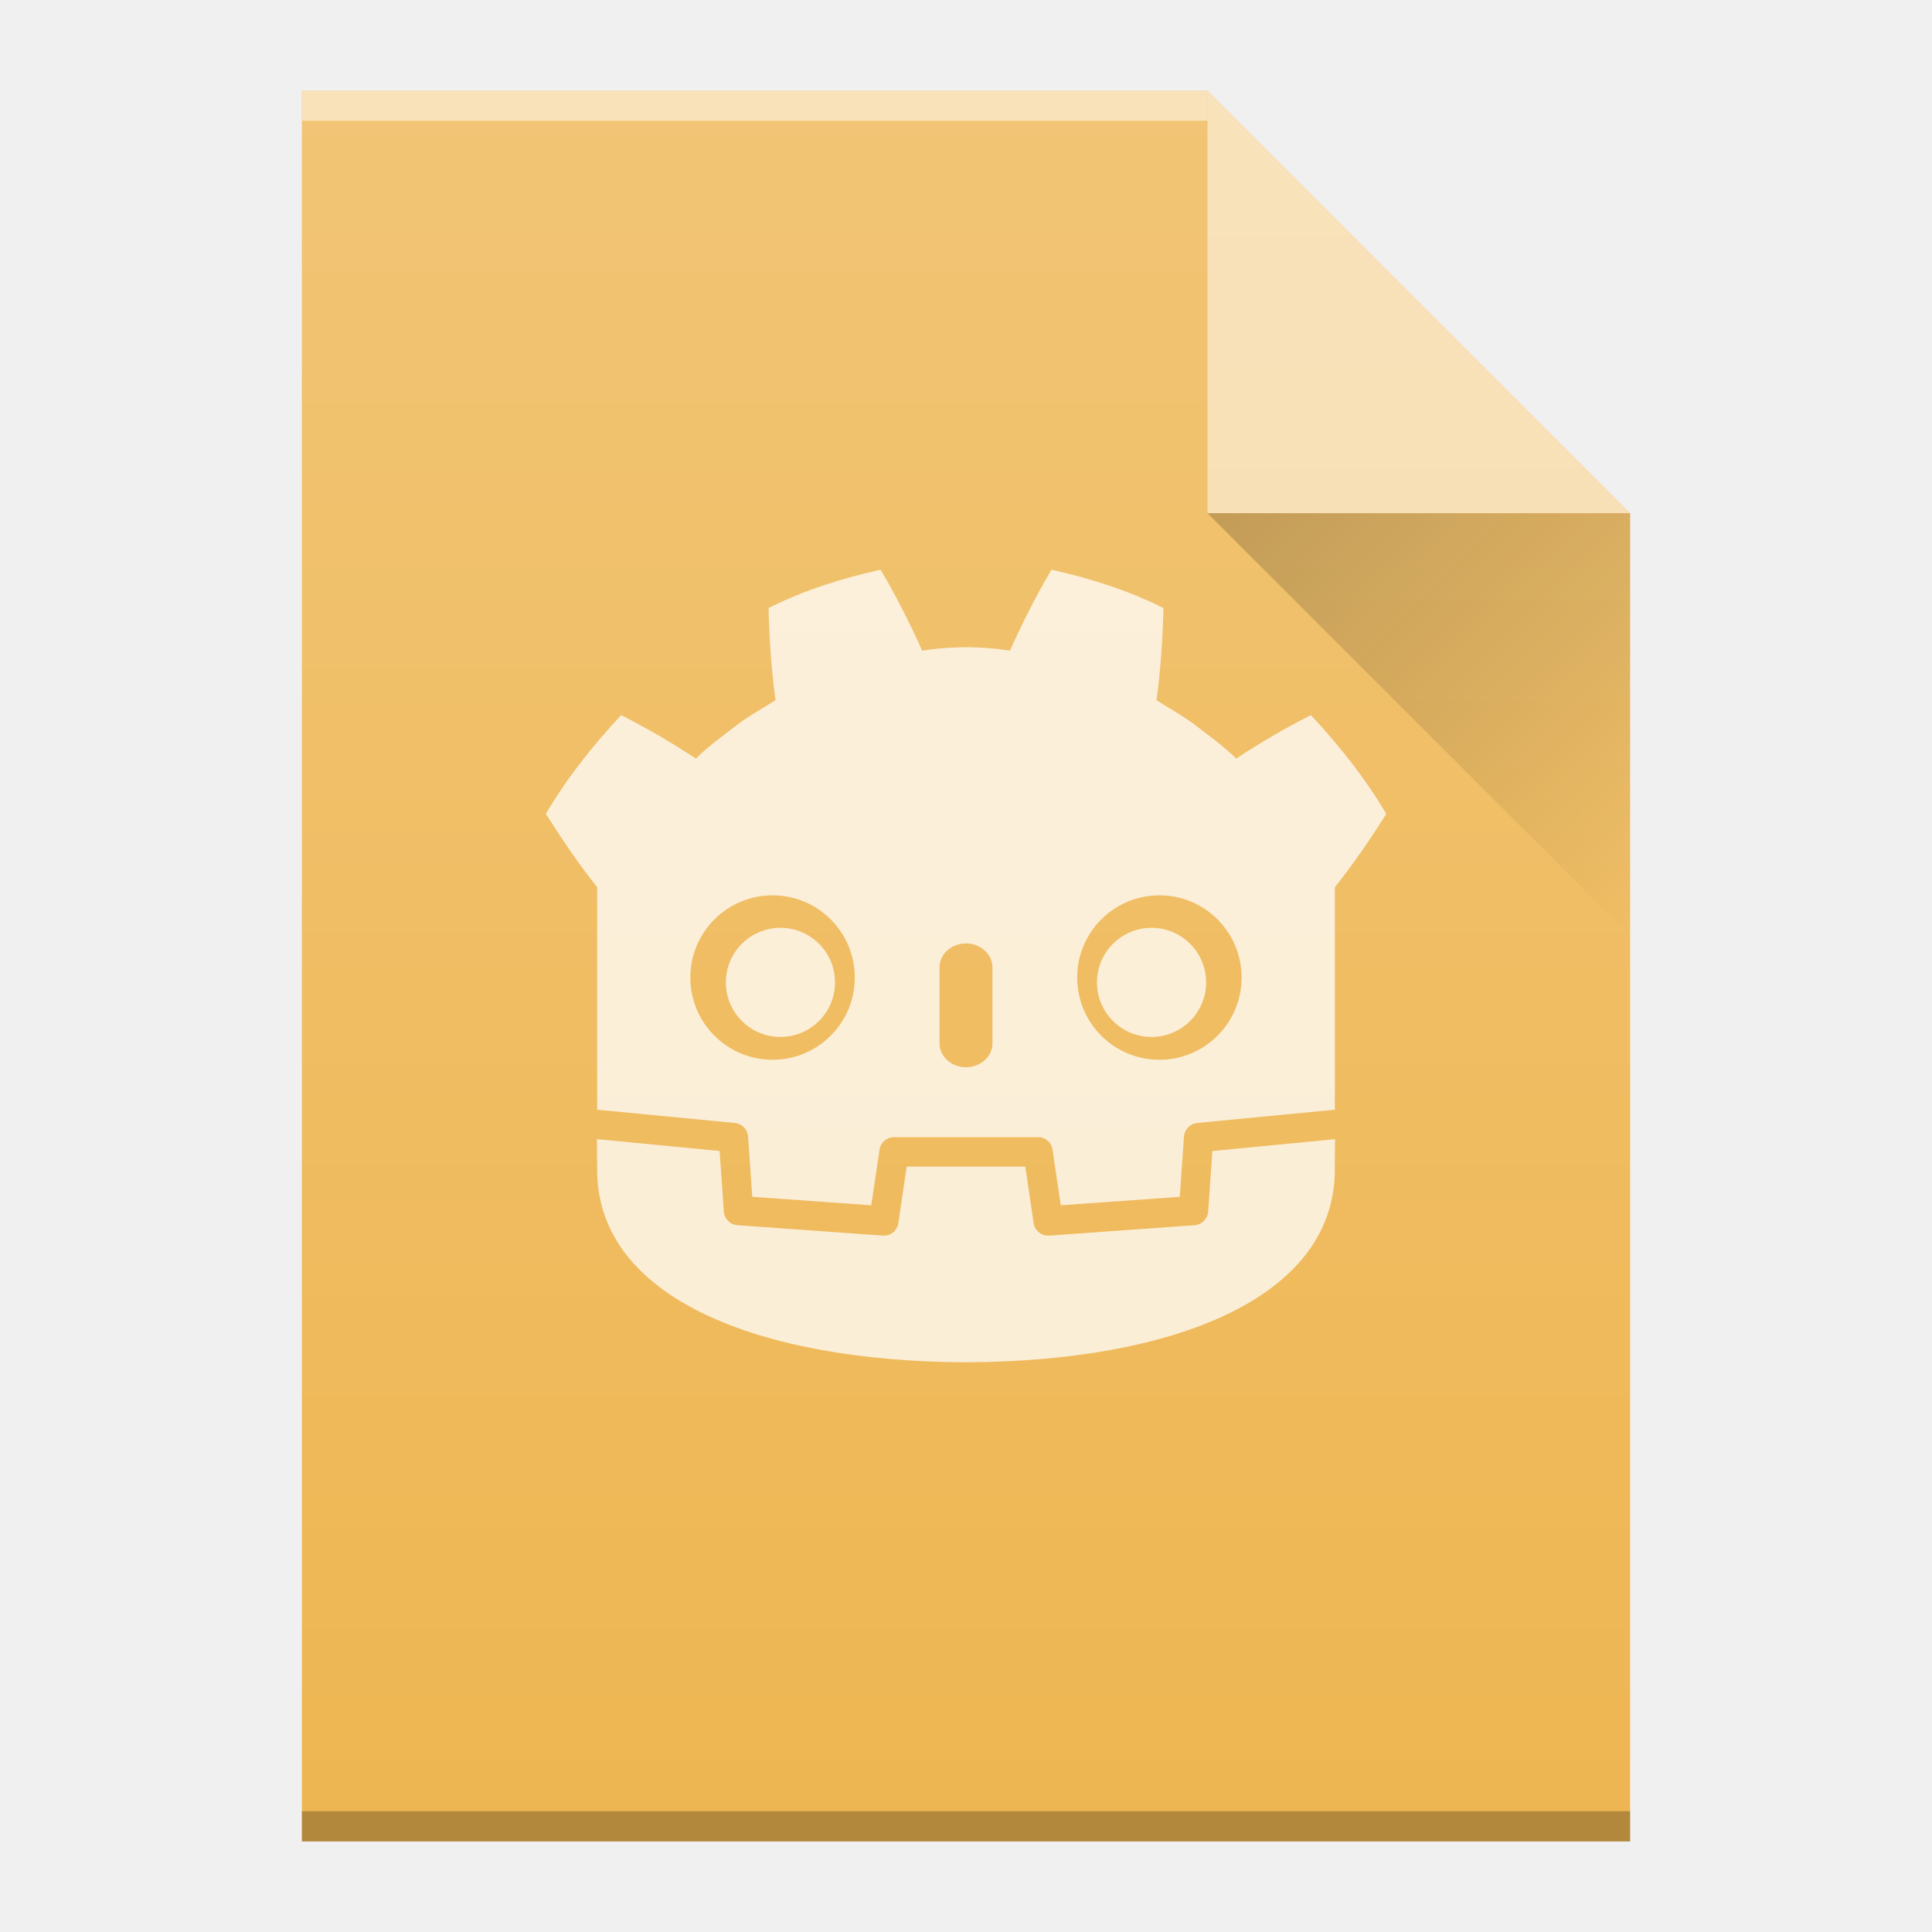
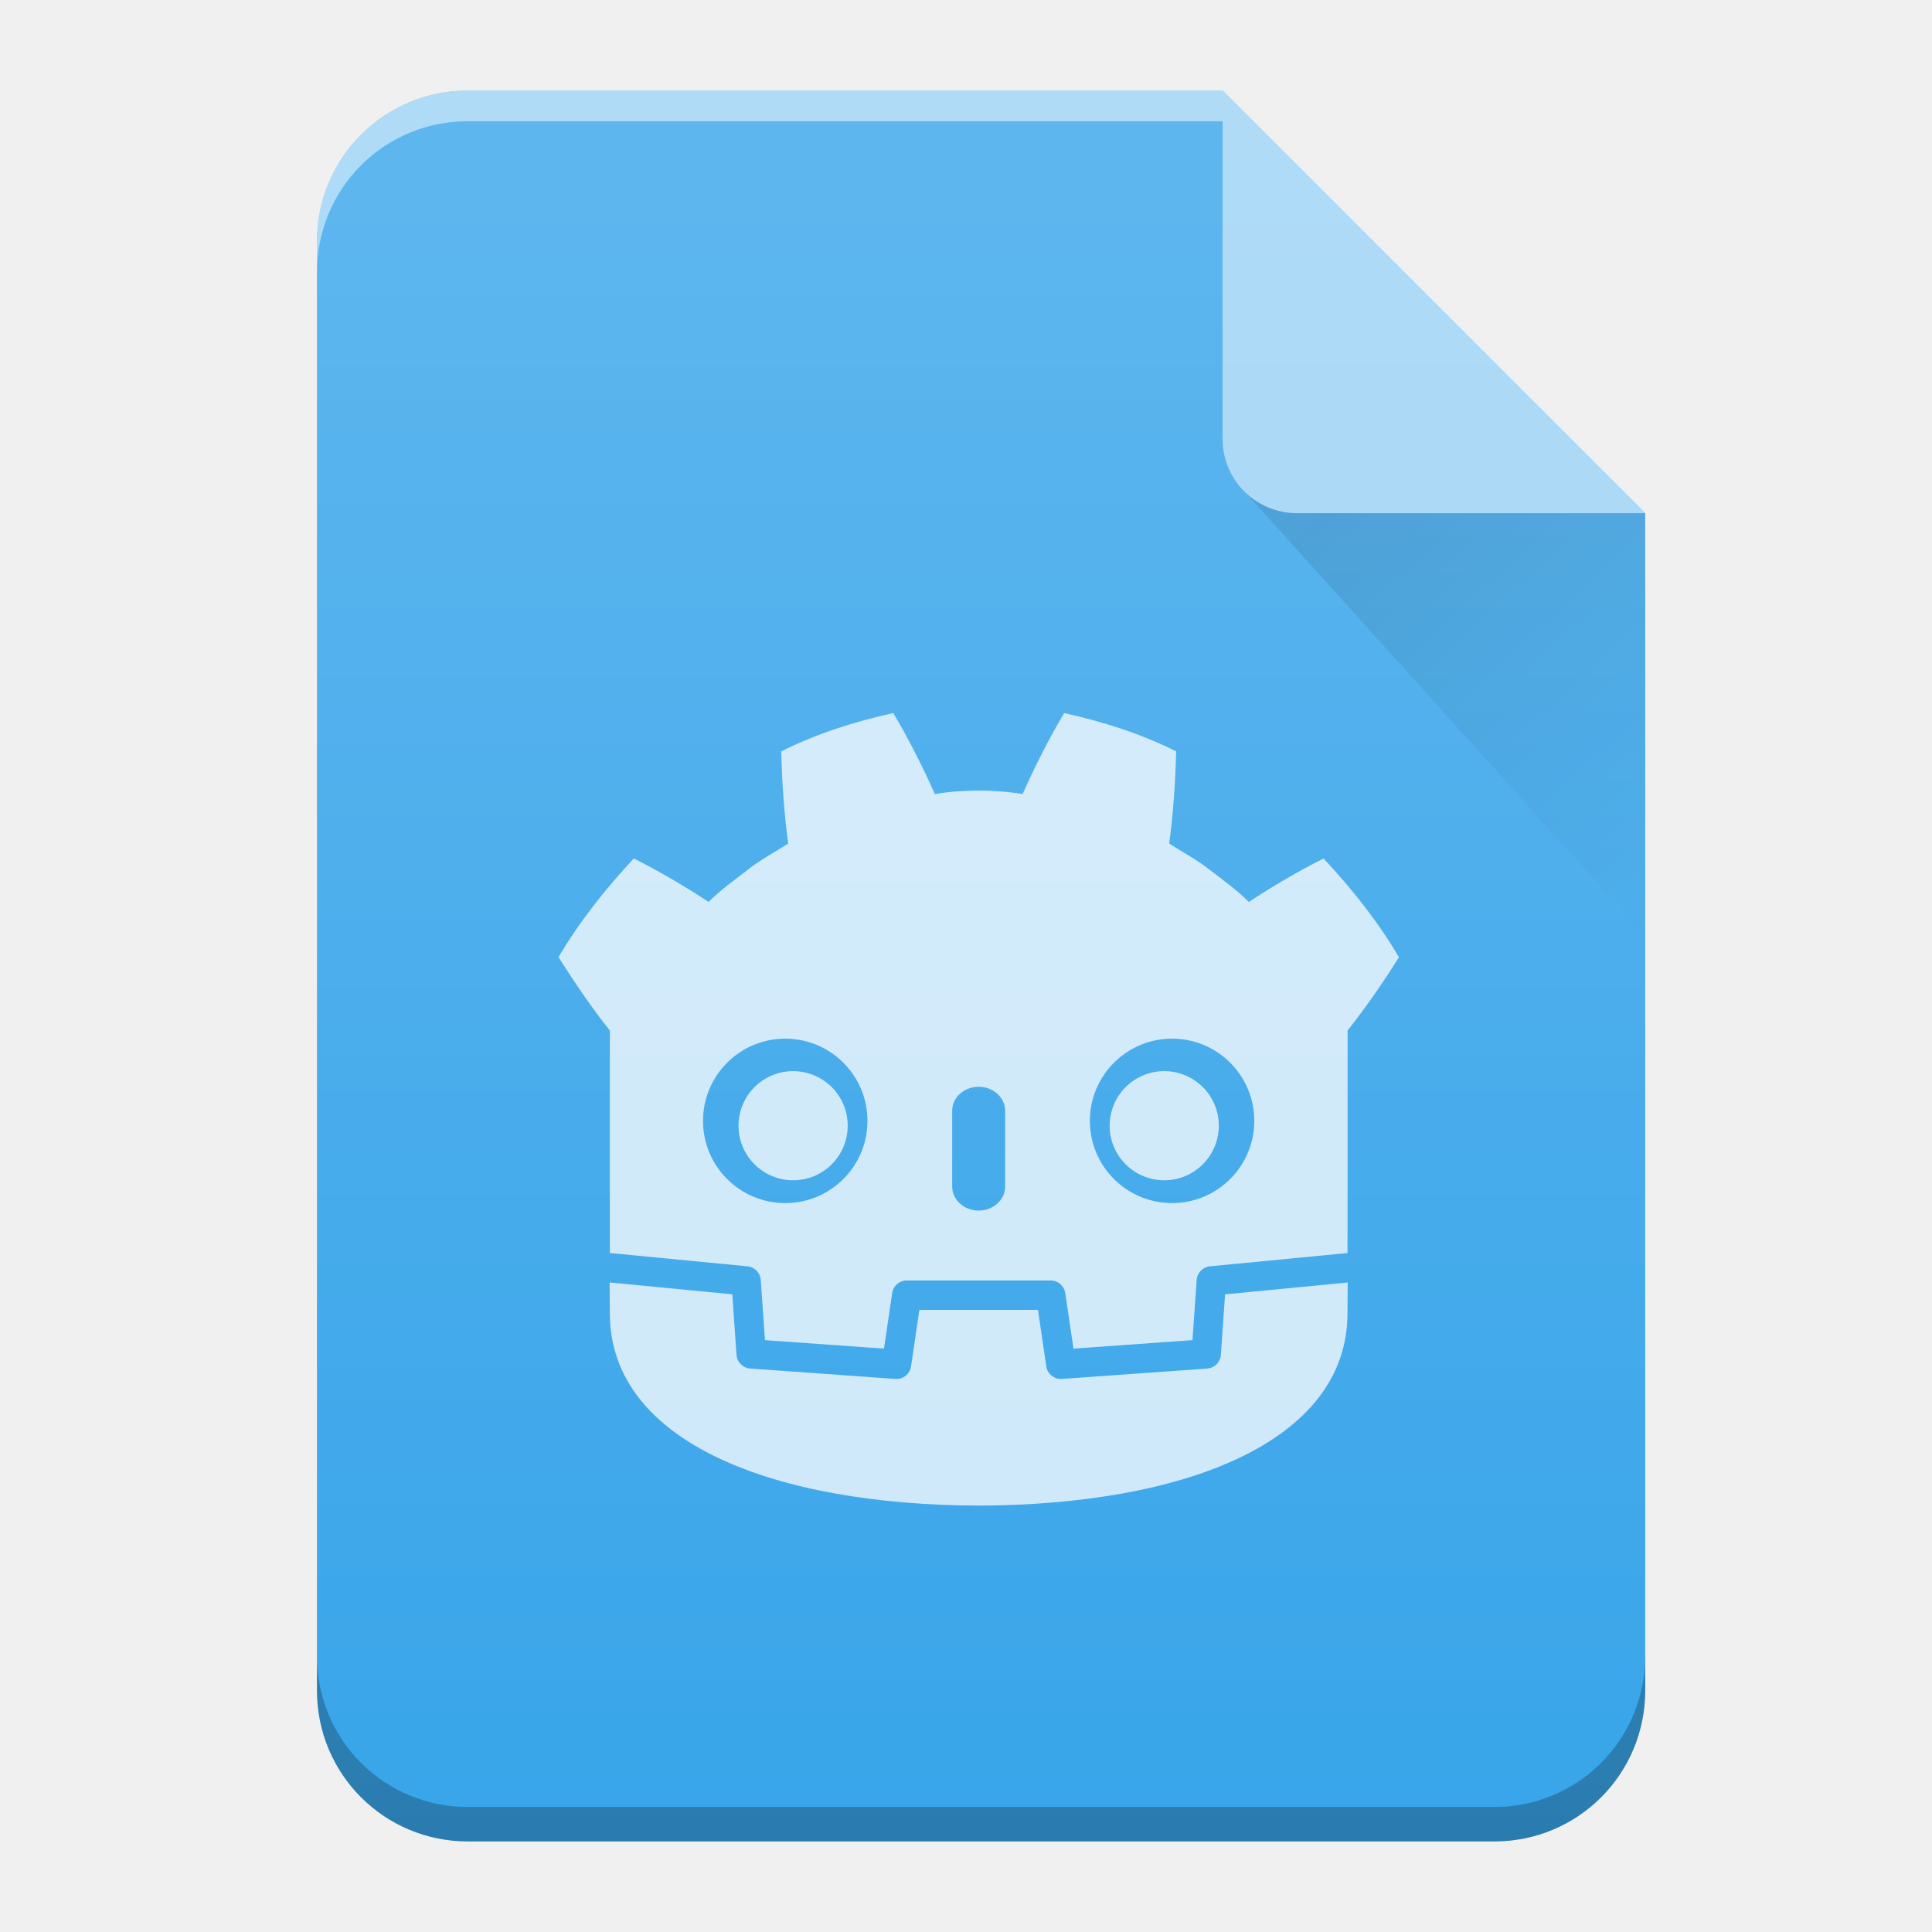
<svg xmlns="http://www.w3.org/2000/svg" xmlns:xlink="http://www.w3.org/1999/xlink" viewBox="0 0 64 64" version="1.1" id="svg35">
  <defs id="defs13">
    <linearGradient id="a" gradientUnits="userSpaceOnUse" x1="278" x2="292" y1="95.36" y2="109.36">
      <stop offset="0" stop-color="#060606" id="stop2" />
      <stop offset="1" stop-opacity="0" id="stop4" />
    </linearGradient>
    <linearGradient id="b" gradientTransform="translate(190,-254)" gradientUnits="userSpaceOnUse" x2="0" y1="392.36" y2="336.36">
      <stop offset="0" stop-color="#fff" stop-opacity="0" id="stop7" />
      <stop offset="1" stop-color="#fff" stop-opacity=".2" id="stop9" />
    </linearGradient>
    <path id="c" d="m248 139.36v-58h30l14 14v44h-14z" />
+     <linearGradient xlink:href="#a-6" id="b-3" gradientUnits="userSpaceOnUse" x1="0" y1="60.774" x2="0" y2="2.345" gradientTransform="translate(0.5000196)" />
+     <linearGradient id="a-6" y1="392.36" y2="336.36" x2="0" gradientUnits="userSpaceOnUse" gradientTransform="translate(254,-254)">
+       <stop stop-color="#fff" stop-opacity="0" id="stop3" />
+       <stop offset="1" stop-color="#fff" stop-opacity=".2" id="stop5" />
+     </linearGradient>
+     <linearGradient id="c-7" y1="17.475" y2="31" x1="41.616" x2="54" gradientUnits="userSpaceOnUse" gradientTransform="translate(0.5000196)">
+       <stop stop-color="#060606" id="stop8" />
+       <stop offset="1" stop-opacity="0" id="stop10" />
+     </linearGradient>
  </defs>
-   <use fill="#209ae7" height="100%" transform="translate(-238 -78.36)" width="100%" xlink:href="#c" id="use15" style="fill:#eeb652;fill-opacity:1" />
-   <g transform="matrix(1 0 0 -1 -238 -78.36)" id="g21">
-     <path d="m248-82.36h30v1h-30z" fill="#fff" opacity=".5" id="path17" />
-     <path d="m248-139.36h44v1h-44z" opacity=".25" id="path19" />
-   </g>
  <g id="g1175" style="opacity:0.75">
    <path id="path84-6-5" style="fill:#ffffff;fill-opacity:1;fill-rule:nonzero;stroke:none;stroke-width:0.04" d="m 29.168,18.873 c -1.272,0.283 -2.53,0.676 -3.709,1.27 0.027,1.041 0.094,2.039 0.231,3.053 -0.458,0.293 -0.94,0.545 -1.367,0.889 -0.435,0.334 -0.879,0.654 -1.272,1.045 -0.786,-0.52 -1.619,-1.009 -2.476,-1.44 -0.924,0.995 -1.788,2.068 -2.494,3.27 0.555,0.871 1.15,1.746 1.701,2.429 v 5.933 0.754 0.686 c 0.013,1.2e-4 0.027,6.27e-4 0.04,0.002 l 4.52,0.436 c 0.237,0.023 0.422,0.213 0.439,0.451 l 0.139,1.995 3.943,0.281 0.272,-1.842 c 0.035,-0.239 0.24,-0.416 0.482,-0.416 h 4.769 c 0.241,0 0.446,0.177 0.481,0.416 l 0.272,1.842 3.943,-0.281 0.139,-1.995 c 0.017,-0.237 0.202,-0.428 0.439,-0.451 l 4.518,-0.436 c 0.013,-0.001 0.027,-0.002 0.04,-0.002 v -0.588 l 0.002,-5.85e-4 v -6.784 c 0.636,-0.801 1.239,-1.685 1.701,-2.429 -0.706,-1.201 -1.57,-2.275 -2.495,-3.27 -0.857,0.431 -1.69,0.92 -2.476,1.44 -0.393,-0.391 -0.837,-0.711 -1.272,-1.045 -0.428,-0.344 -0.91,-0.595 -1.367,-0.889 0.136,-1.014 0.203,-2.012 0.231,-3.053 -1.18,-0.594 -2.437,-0.987 -3.71,-1.27 -0.508,0.854 -0.973,1.778 -1.377,2.682 -0.48,-0.08 -0.962,-0.11 -1.444,-0.116 v -7.62e-4 c -0.003,0 -0.006,7.62e-4 -0.009,7.62e-4 -0.003,0 -0.006,-7.62e-4 -0.009,-7.62e-4 v 7.62e-4 c -0.484,0.006 -0.965,0.035 -1.445,0.116 -0.404,-0.904 -0.869,-1.828 -1.377,-2.682 z m -3.576,10.786 c 1.505,0 2.724,1.219 2.724,2.723 0,1.505 -1.219,2.724 -2.724,2.724 -1.504,0 -2.724,-1.219 -2.724,-2.724 0,-1.504 1.22,-2.723 2.724,-2.723 z m 12.815,0 c 1.504,0 2.723,1.219 2.723,2.723 0,1.505 -1.22,2.724 -2.723,2.724 -1.505,0 -2.724,-1.219 -2.724,-2.724 0,-1.504 1.219,-2.723 2.724,-2.723 z m -6.408,1.593 c 0.484,0 0.878,0.357 0.878,0.797 v 2.508 c 0,0.44 -0.393,0.797 -0.878,0.797 -0.484,0 -0.877,-0.357 -0.877,-0.797 v -2.508 c 0,-0.44 0.393,-0.797 0.877,-0.797 z" />
    <path d="m 40.162,38.129 -0.14,2.006 c -0.017,0.242 -0.209,0.434 -0.451,0.452 l -4.815,0.344 c -0.012,8.74e-4 -0.023,0.001 -0.035,0.001 -0.239,0 -0.446,-0.176 -0.481,-0.416 l -0.276,-1.872 h -3.929 l -0.276,1.872 c -0.037,0.252 -0.262,0.433 -0.516,0.415 L 24.429,40.586 C 24.187,40.569 23.995,40.376 23.978,40.134 l -0.14,-2.006 -4.064,-0.392 c 0.002,0.437 0.007,0.915 0.007,1.011 0,4.293 5.445,6.356 12.211,6.38 h 0.008 0.008 c 6.765,-0.024 12.209,-2.087 12.209,-6.38 0,-0.097 0.006,-0.574 0.008,-1.011 z" style="fill:#ffffff;fill-opacity:1;fill-rule:nonzero;stroke:none;stroke-width:0.04" id="path88-5-2" />
    <path d="m 27.661,32.543 c 0,0.998 -0.809,1.807 -1.808,1.807 -0.999,0 -1.808,-0.809 -1.808,-1.807 0,-0.998 0.81,-1.808 1.808,-1.808 0.999,0 1.808,0.81 1.808,1.808" style="fill:#ffffff;fill-opacity:1;fill-rule:nonzero;stroke:none;stroke-width:0.04" id="path96-2-7" />
    <path d="m 36.339,32.543 c 0,0.998 0.809,1.807 1.807,1.807 0.999,0 1.808,-0.809 1.808,-1.807 0,-0.998 -0.809,-1.808 -1.808,-1.808 -0.998,0 -1.807,0.81 -1.807,1.808" style="fill:#ffffff;fill-opacity:1;fill-rule:nonzero;stroke:none;stroke-width:0.04" id="path108-9-6" />
  </g>
-   <g transform="translate(-238,-78.36)" id="g33">
-     <use fill="url(#b)" height="100%" width="100%" xlink:href="#c" id="use25" style="fill:url(#b)" x="0" y="0" />
-     <g fill-rule="evenodd" id="g31">
-       <path d="m 292,95.36 -14,-14 v 14 z" fill="#ffffff" opacity="0.5" id="path27" />
-       <path d="m 278,95.36 14,14 v -14 z" fill="url(#a)" opacity="0.2" id="path29" style="fill:url(#a)" />
-     </g>
+   <path d="m 40.5,3 h -25 c -2.77,0 -5,2.23 -5,5 v 48 c 0,2.77 2.23,5 5,5 h 34 c 2.77,0 5,-2.23 5,-5 V 17 Z" id="path15" style="fill:#38a5ea" />
+   <path d="m 40.5,3 h -25 c -2.77,0 -5,2.23 -5,5 v 48 c 0,2.77 2.23,5 5,5 h 34 c 2.77,0 5,-2.23 5,-5 V 17 Z" id="path17-5" style="fill:url(#b-3)" />
+   <path d="m 40.5,3 h -25 c -2.77,0 -5,2.23 -5,5 v 1.014 a 5.005,5.005 0 0 1 1.46,-3.54 4.989,4.989 0 0 1 3.54,-1.459 h 25 V 4 Z" id="path19-3" style="opacity:0.5;fill:#ffffff" />
+   <path d="m 54.5,54.86 a 5.004,5.004 0 0 1 -1.46,3.538 4.989,4.989 0 0 1 -3.54,1.462 h -34 a 5.005,5.005 0 0 1 -3.54,-1.46 4.989,4.989 0 0 1 -1.46,-3.54 V 56 c 0,2.77 2.23,5 5,5 h 34 c 2.77,0 5,-2.23 5,-5 z" id="path21" style="opacity:0.25;fill-opacity:0.992" />
+   <path d="m 40.5,3 v 11.535 a 2.456,2.456 0 0 0 2.465,2.465 h 11.535 z" id="path23" style="opacity:0.5;fill:#ffffff;fill-rule:evenodd" />
+   <g transform="matrix(1.83334,0,0,1.83333,69.52311,-42.08892)" id="g29" />
+   <path d="M 41.23,16.283 54.5,31 V 17 h -11.535 c -0.68,0 -1.29,-0.276 -1.735,-0.717 z" id="path31" style="opacity:0.1;fill:url(#c-7);fill-rule:evenodd" />
+   <g id="g1175-6" style="opacity:0.75" transform="translate(0.420242,4.747891)">
+     <path id="path84-6-5-2" style="fill:#ffffff;fill-opacity:1;fill-rule:nonzero;stroke:none;stroke-width:0.04" d="m 29.168,18.873 c -1.272,0.283 -2.53,0.676 -3.709,1.27 0.027,1.041 0.094,2.039 0.231,3.053 -0.458,0.293 -0.94,0.545 -1.367,0.889 -0.435,0.334 -0.879,0.654 -1.272,1.045 -0.786,-0.52 -1.619,-1.009 -2.476,-1.44 -0.924,0.995 -1.788,2.068 -2.494,3.27 0.555,0.871 1.15,1.746 1.701,2.429 v 5.933 0.754 0.686 c 0.013,1.2e-4 0.027,6.27e-4 0.04,0.002 l 4.52,0.436 c 0.237,0.023 0.422,0.213 0.439,0.451 l 0.139,1.995 3.943,0.281 0.272,-1.842 c 0.035,-0.239 0.24,-0.416 0.482,-0.416 h 4.769 c 0.241,0 0.446,0.177 0.481,0.416 l 0.272,1.842 3.943,-0.281 0.139,-1.995 c 0.017,-0.237 0.202,-0.428 0.439,-0.451 l 4.518,-0.436 c 0.013,-0.001 0.027,-0.002 0.04,-0.002 v -0.588 l 0.002,-5.85e-4 v -6.784 c 0.636,-0.801 1.239,-1.685 1.701,-2.429 -0.706,-1.201 -1.57,-2.275 -2.495,-3.27 -0.857,0.431 -1.69,0.92 -2.476,1.44 -0.393,-0.391 -0.837,-0.711 -1.272,-1.045 -0.428,-0.344 -0.91,-0.595 -1.367,-0.889 0.136,-1.014 0.203,-2.012 0.231,-3.053 -1.18,-0.594 -2.437,-0.987 -3.71,-1.27 -0.508,0.854 -0.973,1.778 -1.377,2.682 -0.48,-0.08 -0.962,-0.11 -1.444,-0.116 v -7.62e-4 c -0.003,0 -0.006,7.62e-4 -0.009,7.62e-4 -0.003,0 -0.006,-7.62e-4 -0.009,-7.62e-4 v 7.62e-4 c -0.484,0.006 -0.965,0.035 -1.445,0.116 -0.404,-0.904 -0.869,-1.828 -1.377,-2.682 z m -3.576,10.786 c 1.505,0 2.724,1.219 2.724,2.723 0,1.505 -1.219,2.724 -2.724,2.724 -1.504,0 -2.724,-1.219 -2.724,-2.724 0,-1.504 1.22,-2.723 2.724,-2.723 z m 12.815,0 c 1.504,0 2.723,1.219 2.723,2.723 0,1.505 -1.22,2.724 -2.723,2.724 -1.505,0 -2.724,-1.219 -2.724,-2.724 0,-1.504 1.219,-2.723 2.724,-2.723 z m -6.408,1.593 c 0.484,0 0.878,0.357 0.878,0.797 v 2.508 c 0,0.44 -0.393,0.797 -0.878,0.797 -0.484,0 -0.877,-0.357 -0.877,-0.797 v -2.508 c 0,-0.44 0.393,-0.797 0.877,-0.797 z" />
+     <path d="m 40.162,38.129 -0.14,2.006 c -0.017,0.242 -0.209,0.434 -0.451,0.452 l -4.815,0.344 c -0.012,8.74e-4 -0.023,0.001 -0.035,0.001 -0.239,0 -0.446,-0.176 -0.481,-0.416 l -0.276,-1.872 h -3.929 l -0.276,1.872 c -0.037,0.252 -0.262,0.433 -0.516,0.415 L 24.429,40.586 C 24.187,40.569 23.995,40.376 23.978,40.134 l -0.14,-2.006 -4.064,-0.392 c 0.002,0.437 0.007,0.915 0.007,1.011 0,4.293 5.445,6.356 12.211,6.38 h 0.008 0.008 c 6.765,-0.024 12.209,-2.087 12.209,-6.38 0,-0.097 0.006,-0.574 0.008,-1.011 z" style="fill:#ffffff;fill-opacity:1;fill-rule:nonzero;stroke:none;stroke-width:0.04" id="path88-5-2-9" />
+     <path d="m 27.661,32.543 c 0,0.998 -0.809,1.807 -1.808,1.807 -0.999,0 -1.808,-0.809 -1.808,-1.807 0,-0.998 0.81,-1.808 1.808,-1.808 0.999,0 1.808,0.81 1.808,1.808" style="fill:#ffffff;fill-opacity:1;fill-rule:nonzero;stroke:none;stroke-width:0.04" id="path96-2-7-1" />
+     <path d="m 36.339,32.543 c 0,0.998 0.809,1.807 1.807,1.807 0.999,0 1.808,-0.809 1.808,-1.807 0,-0.998 -0.809,-1.808 -1.808,-1.808 -0.998,0 -1.807,0.81 -1.807,1.808" style="fill:#ffffff;fill-opacity:1;fill-rule:nonzero;stroke:none;stroke-width:0.04" id="path108-9-6-2" />
  </g>
</svg>
